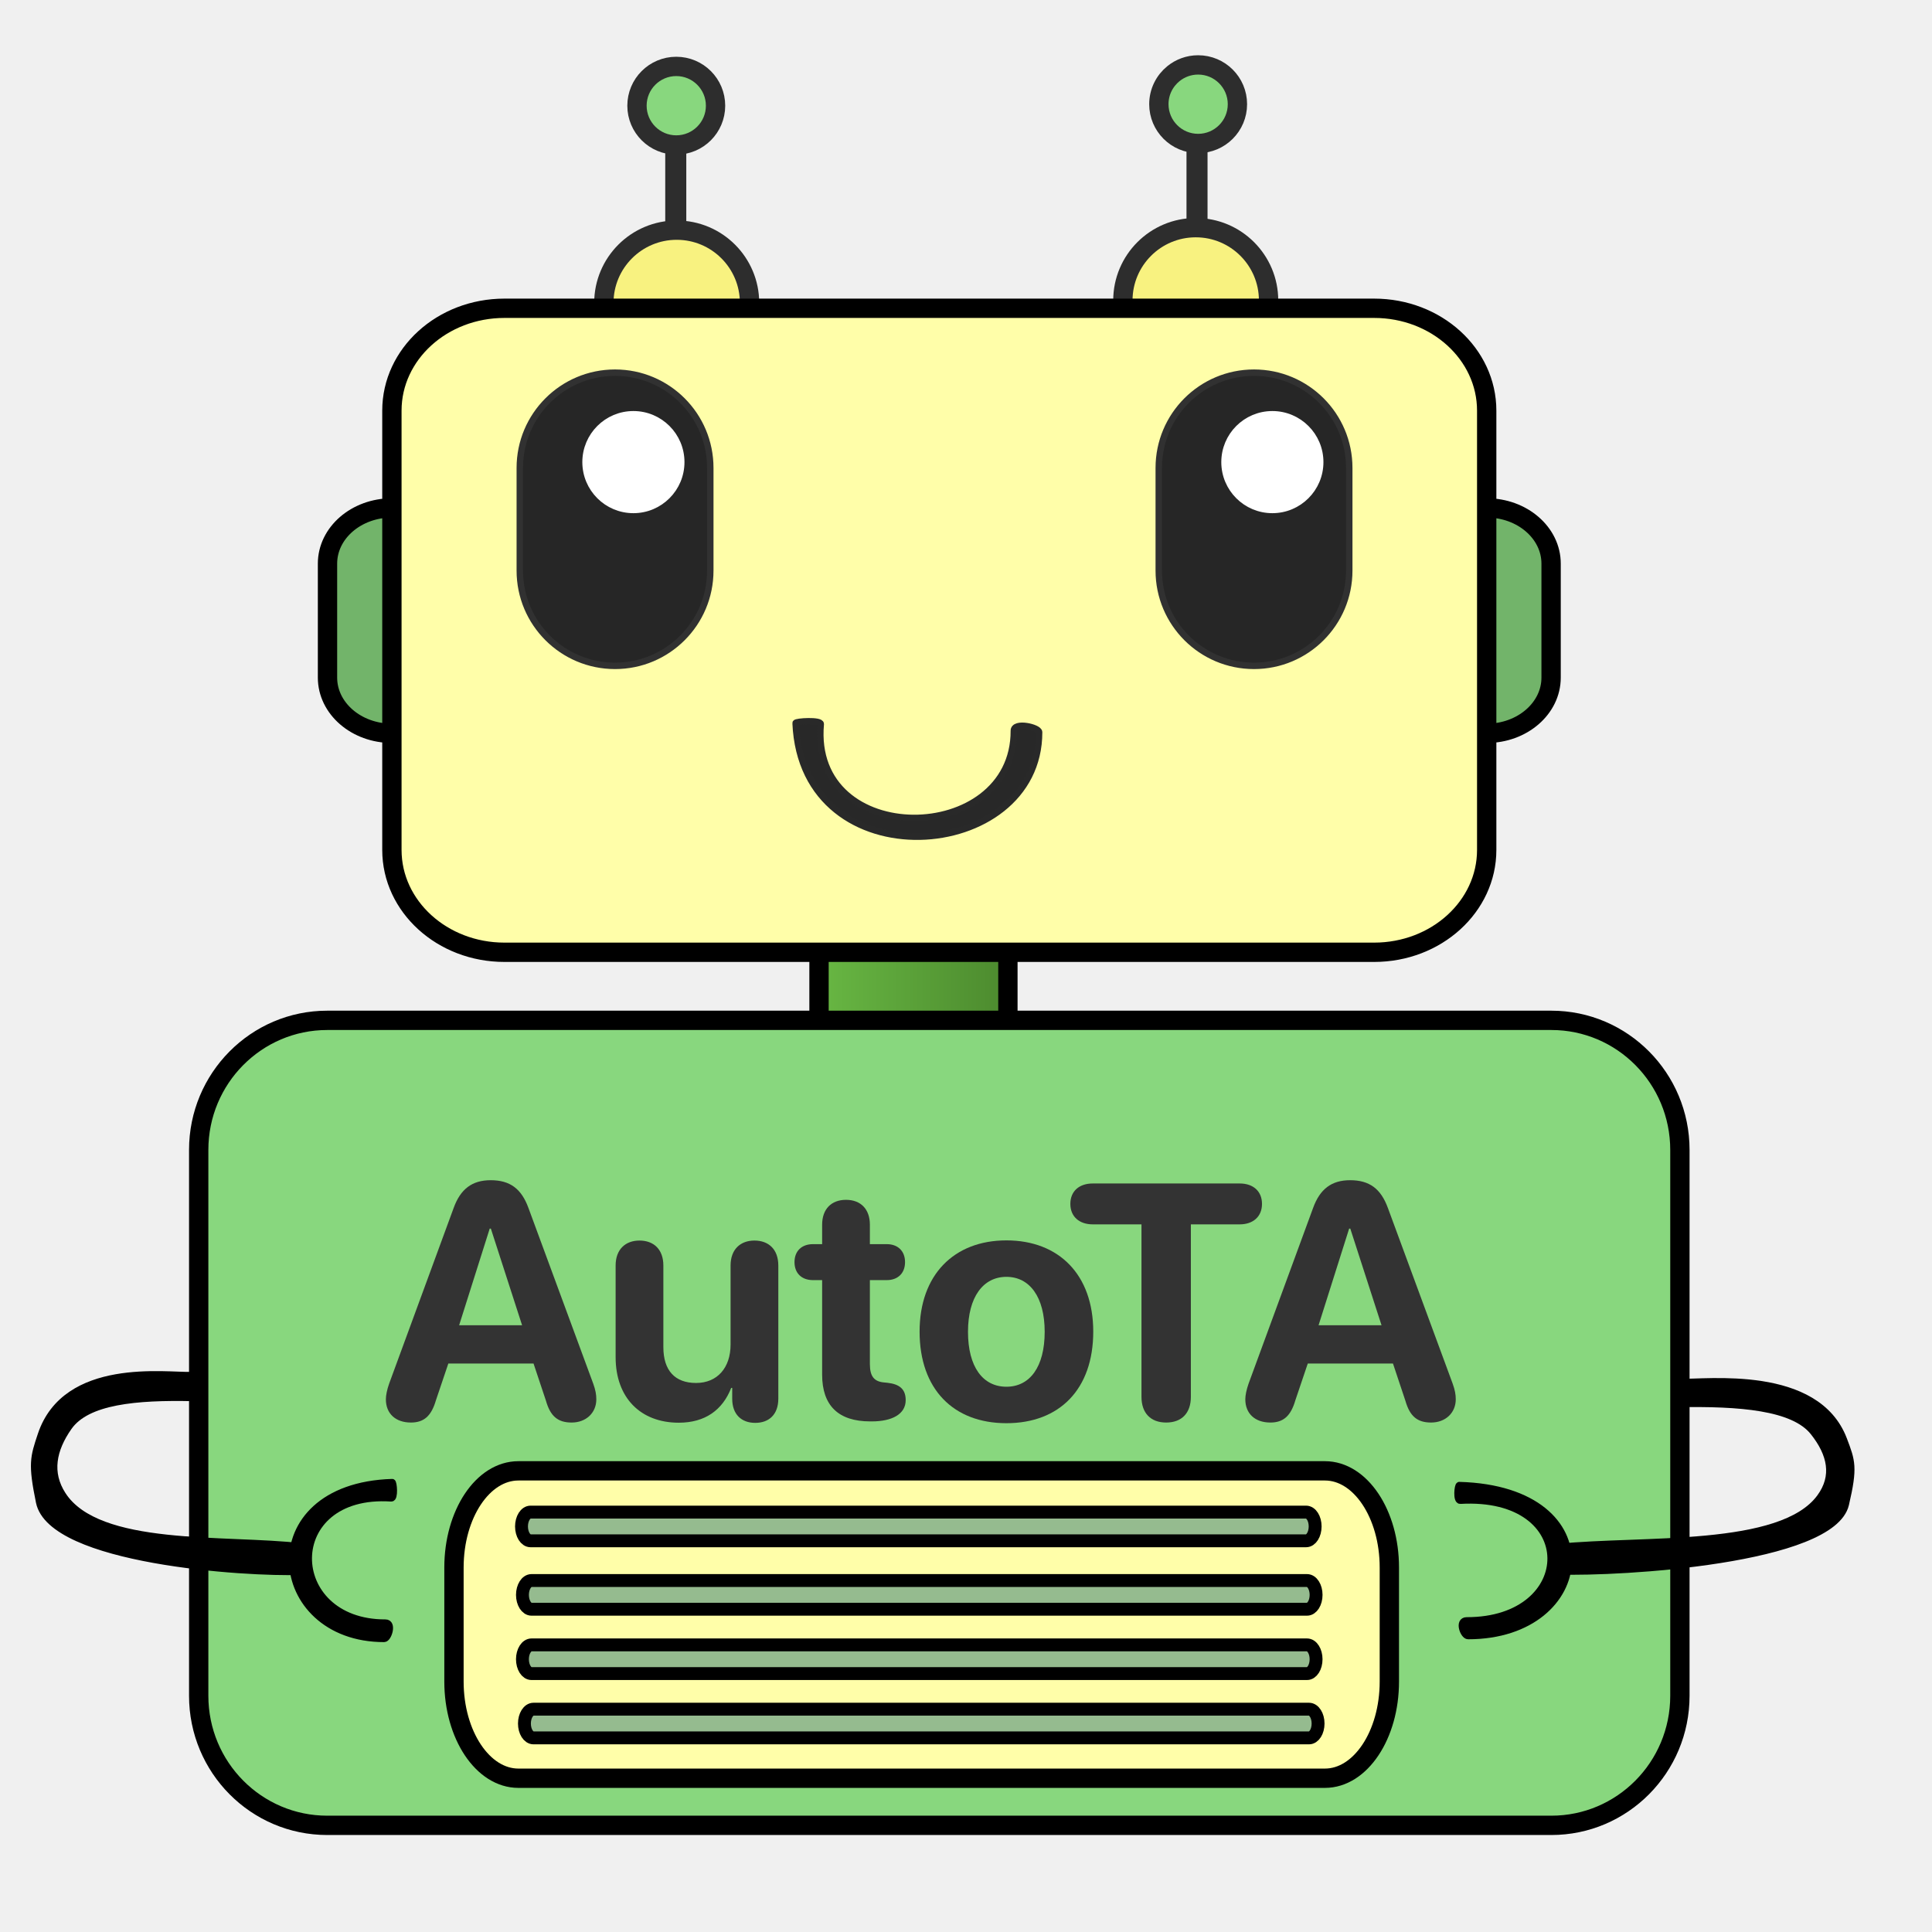
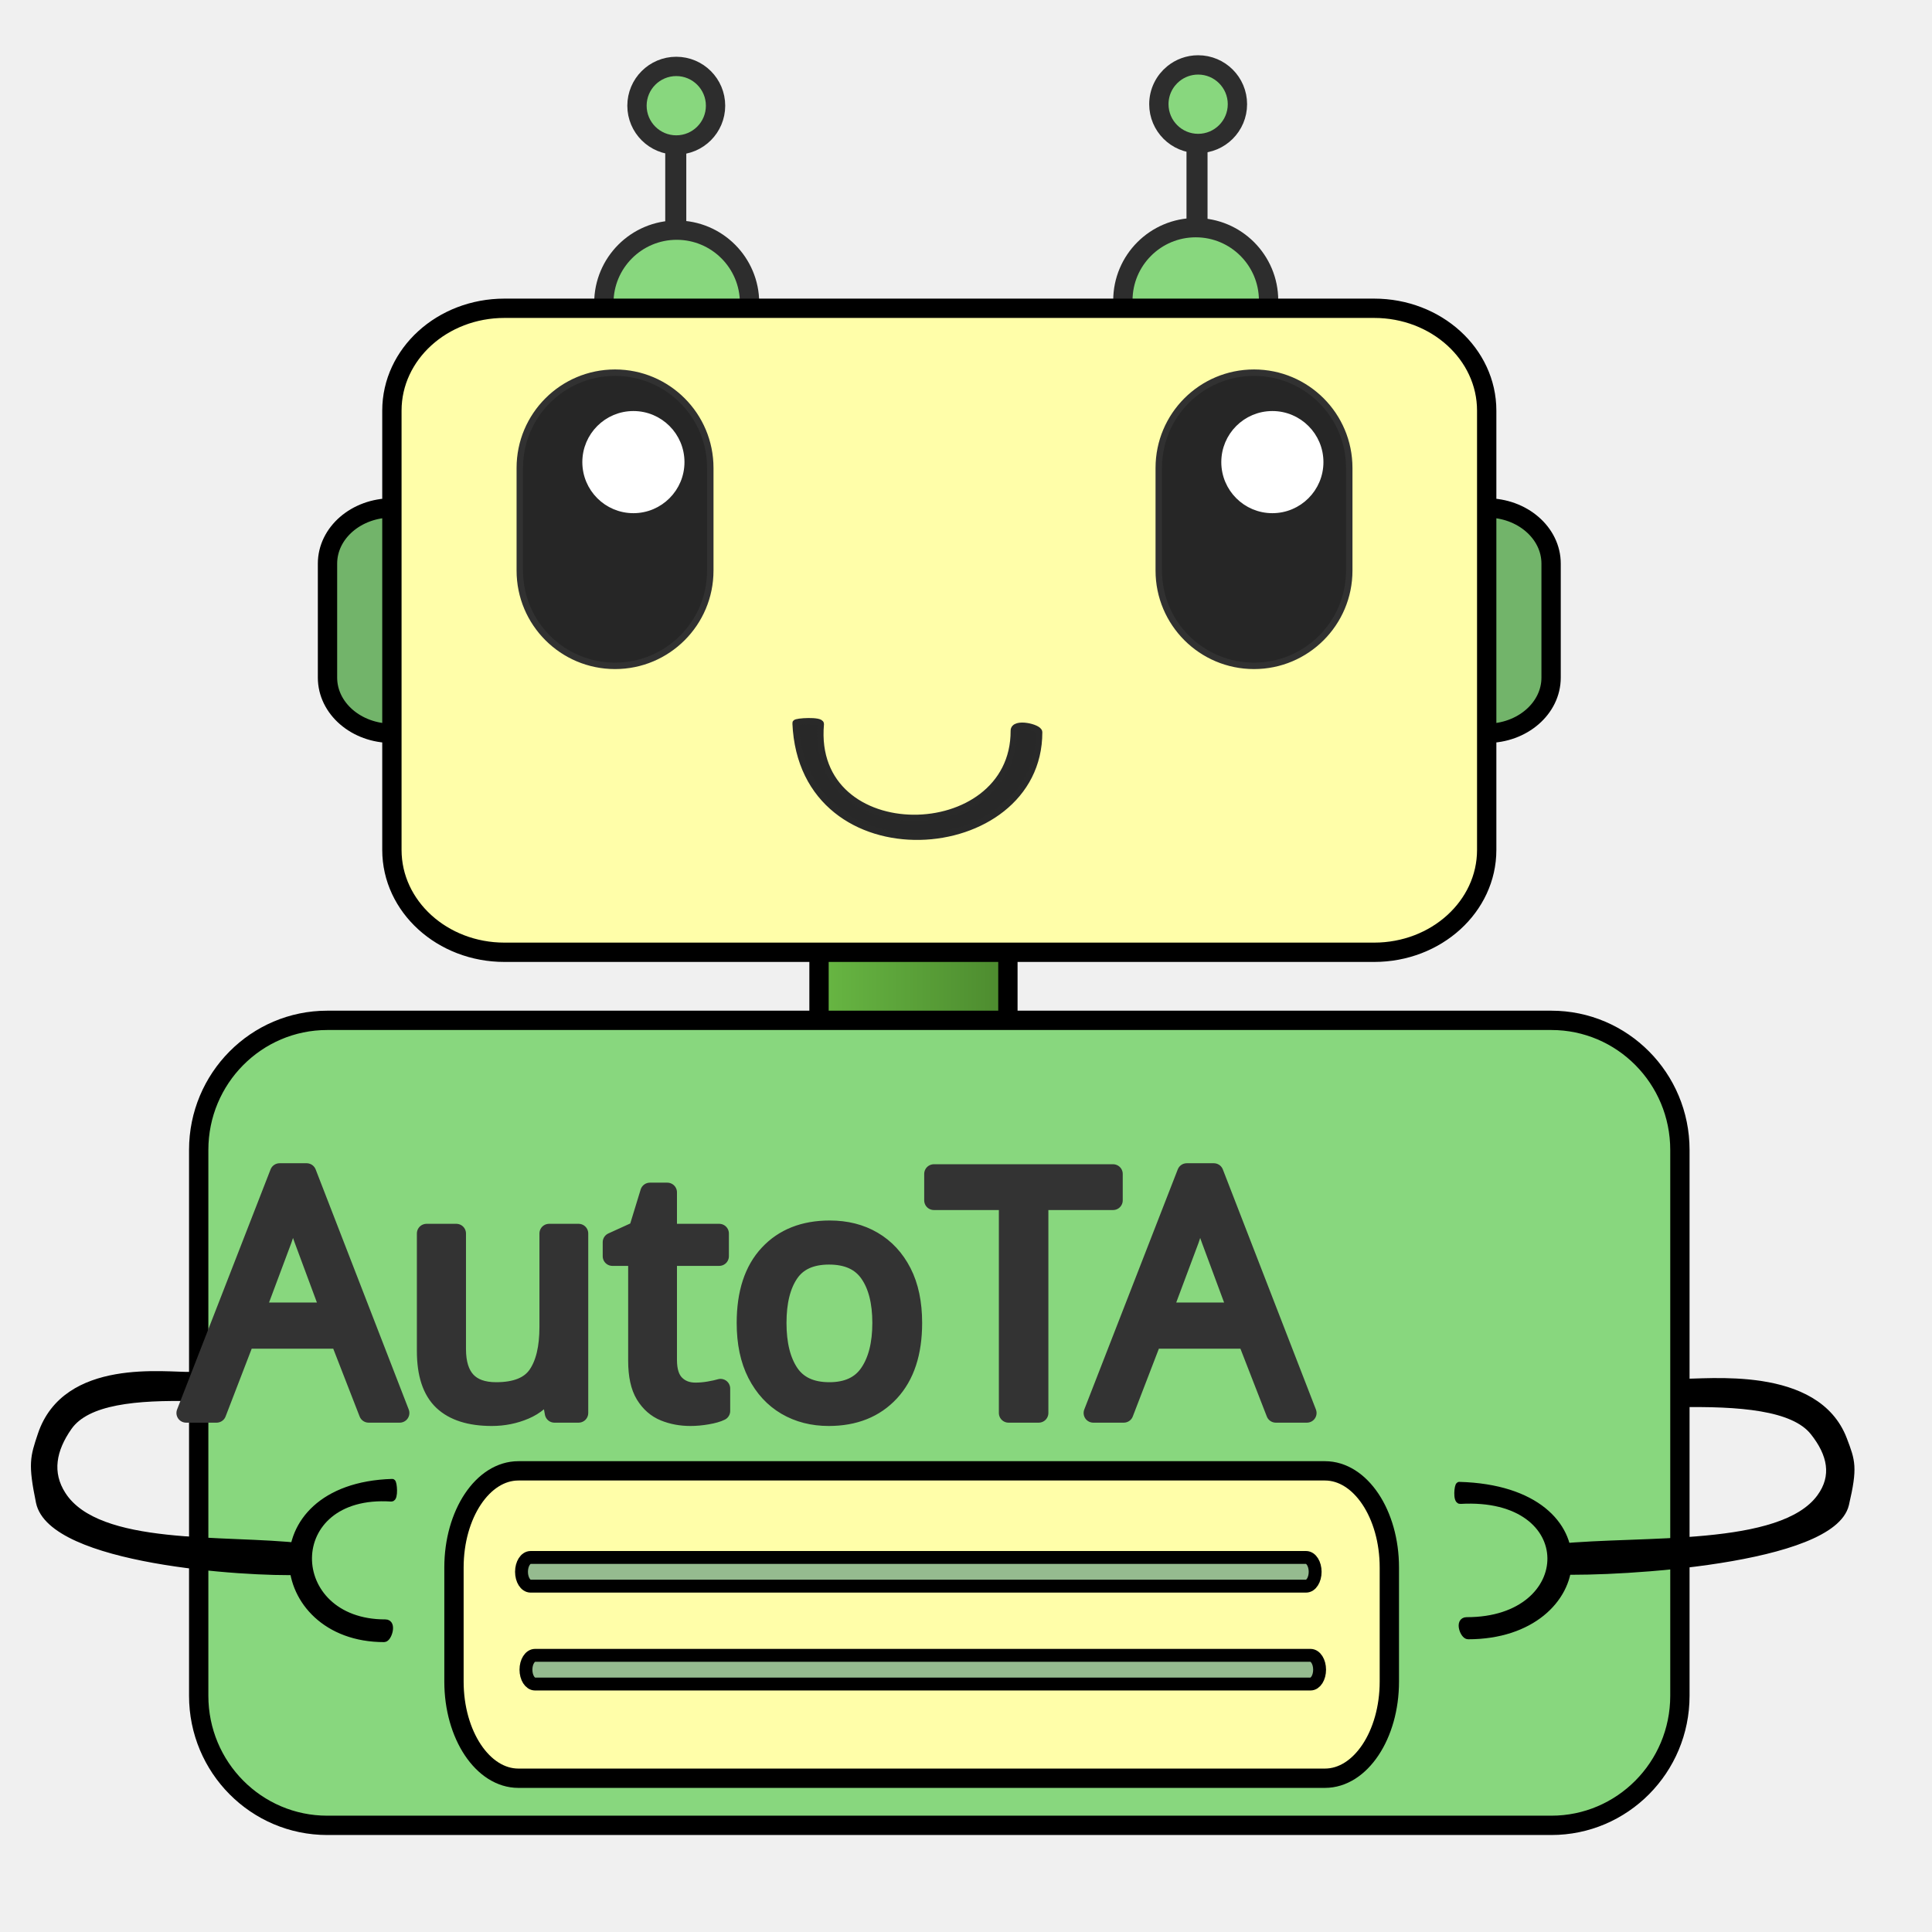
- <svg xmlns="http://www.w3.org/2000/svg" xmlns:ns1="http://vectornator.io" height="100%" style="fill-rule:evenodd;clip-rule:evenodd;stroke-linecap:round;stroke-linejoin:round;" xml:space="preserve" width="100%" version="1.1" viewBox="0 0 300 300">
+ <svg xmlns="http://www.w3.org/2000/svg" xmlns:ns1="http://vectornator.io" style="fill-rule:evenodd;clip-rule:evenodd;stroke-linecap:round;stroke-linejoin:round;" xml:space="preserve" version="1.1" viewBox="0 0 300 300">
  <defs>
    <linearGradient y1="209.975" id="LinearGradient" x1="166.323" y2="209.975" x2="195.653" gradientUnits="userSpaceOnUse" gradientTransform="matrix(1 0 0 1 -39.1459 -52.131)">
      <stop stop-color="#68b743" offset="0" />
      <stop stop-color="#4c8a2e" offset="1" />
    </linearGradient>
  </defs>
  <g id="Layer 1" ns1:layerName="Layer 1">
    <path stroke="#000000" stroke-width="3" d="M127.177+147.723L156.507+147.723L156.507+167.965L127.177+167.965L127.177+147.723Z" fill="url(#LinearGradient)" stroke-linecap="butt" opacity="1" stroke-linejoin="round" />
    <path stroke="#000000" stroke-width="3" d="M60.854+78.869L60.854+78.869C66.377+78.869+70.854+82.742+70.854+87.52L70.854+105.218C70.854+109.996+66.377+113.869+60.854+113.869L60.854+113.869C55.331+113.869+50.854+109.996+50.854+105.218L50.854+87.52C50.854+82.742+55.331+78.869+60.854+78.869Z" fill="#72b46a" stroke-linecap="butt" opacity="1" stroke-linejoin="round" />
    <path stroke="#000000" stroke-width="3" d="M230.854+78.869L230.854+78.869C236.377+78.869+240.854+82.742+240.854+87.52L240.854+105.218C240.854+109.996+236.377+113.869+230.854+113.869L230.854+113.869C225.331+113.869+220.854+109.996+220.854+105.218L220.854+87.52C220.854+82.742+225.331+78.869+230.854+78.869Z" fill="#72b46a" stroke-linecap="butt" opacity="1" stroke-linejoin="round" />
-     <path stroke="#2d2d2d" stroke-width="3" d="M105.078+35.736L105.078+35.736C111.326+35.736+116.391+40.801+116.391+47.049L116.391+47.049C116.391+53.297+111.326+58.362+105.078+58.362L105.078+58.362C98.83+58.362+93.765+53.297+93.765+47.049L93.765+47.049C93.765+40.801+98.83+35.736+105.078+35.736Z" fill="#f8f280" stroke-linecap="butt" opacity="1" stroke-linejoin="round" />
-     <path stroke="#2d2d2d" stroke-width="3" d="M185.672+35.35L185.672+35.35C191.92+35.35+196.985+40.415+196.985+46.663L196.985+46.663C196.985+52.911+191.92+57.976+185.672+57.976L185.672+57.976C179.424+57.976+174.359+52.911+174.359+46.663L174.359+46.663C174.359+40.415+179.424+35.35+185.672+35.35Z" fill="#f8f280" stroke-linecap="butt" opacity="1" stroke-linejoin="round" />
+     <path stroke="#2d2d2d" stroke-width="3" d="M105.078+35.736L105.078+35.736C111.326+35.736+116.391+40.801+116.391+47.049L116.391+47.049C116.391+53.297+111.326+58.362+105.078+58.362L105.078+58.362C98.83+58.362+93.765+53.297+93.765+47.049L93.765+47.049C93.765+40.801+98.83+35.736+105.078+35.736Z" fill="#88d77e" stroke-linecap="butt" opacity="1" stroke-linejoin="round" />
+     <path stroke="#2d2d2d" stroke-width="3" d="M185.672+35.35L185.672+35.35C191.92+35.35+196.985+40.415+196.985+46.663L196.985+46.663C196.985+52.911+191.92+57.976+185.672+57.976L185.672+57.976C179.424+57.976+174.359+52.911+174.359+46.663L174.359+46.663C174.359+40.415+179.424+35.35+185.672+35.35Z" fill="#88d77e" stroke-linecap="butt" opacity="1" stroke-linejoin="round" />
    <path stroke="#000000" stroke-width="3" d="M78.329+47.869L213.379+47.869C223.03+47.869+230.854+54.982+230.854+63.757L230.854+131.981C230.854+140.756+223.03+147.869+213.379+147.869L78.329+147.869C68.678+147.869+60.854+140.756+60.854+131.981L60.854+63.757C60.854+54.982+68.678+47.869+78.329+47.869Z" fill="#fffea9" stroke-linecap="butt" opacity="1" stroke-linejoin="round" />
    <path stroke="#313131" stroke-width="1" d="M95.503+57.869L95.503+57.869C103.671+57.869+110.292+64.49+110.292+72.658L110.292+88.603C110.292+96.771+103.671+103.393+95.503+103.393L95.503+103.393C87.335+103.393+80.714+96.771+80.714+88.603L80.714+72.658C80.714+64.49+87.335+57.869+95.503+57.869Z" fill="#262626" stroke-linecap="butt" opacity="1" stroke-linejoin="round" />
    <path stroke="#ffffff" stroke-width="1" d="M98.354+64.326L98.354+64.326C102.457+64.326+105.784+67.653+105.784+71.756L105.784+71.756C105.784+75.86+102.457+79.186+98.354+79.186L98.354+79.186C94.25+79.186+90.924+75.86+90.924+71.756L90.924+71.756C90.924+67.653+94.25+64.326+98.354+64.326Z" fill="#ffffff" stroke-linecap="butt" opacity="1" stroke-linejoin="round" />
    <path stroke="#313131" stroke-width="1" d="M194.721+57.869L194.721+57.869C202.889+57.869+209.51+64.49+209.51+72.658L209.51+88.603C209.51+96.771+202.889+103.393+194.721+103.393L194.721+103.393C186.554+103.393+179.932+96.771+179.932+88.603L179.932+72.658C179.932+64.49+186.554+57.869+194.721+57.869Z" fill="#262626" stroke-linecap="butt" opacity="1" stroke-linejoin="round" />
    <path stroke="#ffffff" stroke-width="1" d="M197.572+64.326L197.572+64.326C201.675+64.326+205.002+67.653+205.002+71.756L205.002+71.756C205.002+75.86+201.675+79.186+197.572+79.186L197.572+79.186C193.468+79.186+190.142+75.86+190.142+71.756L190.142+71.756C190.142+67.653+193.468+64.326+197.572+64.326Z" fill="#ffffff" stroke-linecap="butt" opacity="1" stroke-linejoin="round" />
    <path stroke="#ffffff" stroke-width="1" d="M111.871+109.975" fill="#ffffff" stroke-linecap="butt" opacity="1" stroke-linejoin="round" />
    <path stroke="#292929" stroke-width="1" d="M157.429+113.47C157.424+112.016+161.351+112.929+161.352+113.693C161.377+134.135+124.565+136.994+123.542+112.27C123.531+111.999+127.509+111.753+127.448+112.435C125.692+131.939+157.492+131.449+157.429+113.47Z" fill="#282828" stroke-linecap="butt" opacity="1" stroke-linejoin="round" />
    <path stroke="#000000" stroke-width="3" d="M50.815+158.439L240.893+158.439C251.917+158.439+260.854+167.448+260.854+178.56L260.854+263.318C260.854+274.43+251.917+283.439+240.893+283.439L50.815+283.439C39.791+283.439+30.854+274.43+30.854+263.318L30.854+178.56C30.854+167.448+39.791+158.439+50.815+158.439Z" fill="#88d77e" stroke-linecap="butt" opacity="1" stroke-linejoin="round" />
-     <path stroke="#000000" stroke-width="1" d="M304.104+195.369L304.265+195.369C304.265+195.369+304.265+195.369+304.265+195.37L304.265+195.37C304.265+195.37+304.265+195.37+304.265+195.37L304.104+195.37C304.104+195.37+304.103+195.37+304.103+195.37L304.103+195.37C304.103+195.369+304.104+195.369+304.104+195.369Z" fill="#ffffff" stroke-linecap="butt" opacity="1" stroke-linejoin="round" />
    <g opacity="1">
      <path stroke="#000000" stroke-width="1" d="M46.88+240.134C48.153+240.281+47.355+244.032+46.684+244.056C38.221+244.361+7.966+242.41+6.08+233.254C4.848+227.272+5.187+226.292+6.352+222.8C10.194+211.281+25.849+213.655+29.633+213.524C29.871+213.516+30.553+217.085+29.951+217.072C21.134+216.877+13.509+217.565+10.68+221.611C8.213+225.139+7.542+228.689+9.734+232.098C15.215+240.623+34.885+238.749+46.88+240.134Z" fill="#000000" stroke-linecap="butt" opacity="1" stroke-linejoin="round" />
      <path stroke="#000000" stroke-width="1" d="M59.855+251.961C61.133+251.957+60.33+254.485+59.658+254.486C41.676+254.502+39.16+230.805+60.91+230.146C61.148+230.139+61.364+232.7+60.765+232.66C43.607+231.53+44.038+252.001+59.855+251.961Z" fill="#000000" stroke-linecap="butt" opacity="1" stroke-linejoin="round" />
    </g>
    <g opacity="1">
      <path stroke="#000000" stroke-width="1" d="M241.946+240.223C240.553+240.365+241.426+243.977+242.161+244.001C251.425+244.295+284.546+242.416+286.61+233.598C287.959+227.838+287.588+226.894+286.313+223.53C282.107+212.438+264.97+214.725+260.826+214.598C260.566+214.59+259.82+218.028+260.479+218.015C270.131+217.827+278.478+218.49+281.575+222.386C284.275+225.783+285.01+229.202+282.61+232.485C276.61+240.695+255.077+238.89+241.946+240.223Z" fill="#000000" stroke-linecap="butt" opacity="1" stroke-linejoin="round" />
      <path stroke="#000000" stroke-width="1" d="M227.743+251.613C226.342+251.61+227.222+254.044+227.957+254.045C247.643+254.06+250.397+231.239+226.587+230.605C226.327+230.598+226.09+233.064+226.746+233.026C245.529+231.938+245.057+251.652+227.743+251.613Z" fill="#000000" stroke-linecap="butt" opacity="1" stroke-linejoin="round" />
    </g>
-     <g opacity="1">
-       <path d="M63.804+220.891C65.835+220.891+66.978+219.876+67.689+217.438L69.618+211.725L82.847+211.725L84.777+217.514C85.462+219.901+86.605+220.891+88.763+220.891C90.997+220.891+92.597+219.393+92.597+217.286C92.597+216.524+92.47+215.839+92.115+214.848L82.06+187.579C80.968+184.583+79.191+183.262+76.195+183.262C73.3+183.262+71.497+184.634+70.431+187.604L60.427+214.848C60.097+215.788+59.919+216.651+59.919+217.286C59.919+219.495+61.417+220.891+63.804+220.891ZM71.294+205.784L76.042+190.778L76.22+190.778L81.07+205.784L71.294+205.784Z" opacity="1" fill="#333333" />
-       <path d="M105.394+220.917C109.507+220.917+112.199+218.936+113.544+215.509L113.697+215.509L113.697+217.184C113.697+219.647+115.144+220.942+117.277+220.942C119.409+220.942+120.857+219.647+120.857+217.184L120.857+196.516C120.857+193.977+119.333+192.632+117.15+192.632C114.991+192.632+113.443+193.977+113.443+196.516L113.443+208.78C113.443+212.386+111.386+214.747+108.085+214.747C104.81+214.747+103.007+212.817+103.007+209.186L103.007+196.516C103.007+193.977+101.484+192.632+99.3+192.632C97.142+192.632+95.593+193.977+95.593+196.516L95.593+210.735C95.593+217.083+99.503+220.917+105.394+220.917Z" opacity="1" fill="#333333" />
-       <path d="M127.661+213.452C127.661+218.251+130.175+220.714+135.126+220.714L135.38+220.714C138.503+220.714+140.636+219.596+140.636+217.413C140.636+215.686+139.646+214.925+137.818+214.721L137.335+214.671C135.736+214.544+135.075+213.731+135.075+211.802L135.075+198.776L137.691+198.776C139.443+198.776+140.534+197.684+140.534+195.983C140.534+194.282+139.443+193.19+137.691+193.19L135.075+193.19L135.075+190.169C135.075+187.782+133.679+186.309+131.368+186.309C129.058+186.309+127.661+187.782+127.661+190.169L127.661+193.19L126.24+193.19C124.488+193.19+123.37+194.257+123.37+195.983C123.37+197.71+124.488+198.776+126.24+198.776L127.661+198.776L127.661+213.452Z" opacity="1" fill="#333333" />
-       <path d="M156.277+220.993C164.503+220.993+169.759+215.737+169.759+206.774C169.759+197.938+164.427+192.606+156.277+192.606C148.126+192.606+142.794+197.964+142.794+206.774C142.794+215.712+148.05+220.993+156.277+220.993ZM156.277+215.331C152.62+215.331+150.31+212.259+150.31+206.8C150.31+201.391+152.671+198.268+156.277+198.268C159.882+198.268+162.218+201.391+162.218+206.8C162.218+212.259+159.908+215.331+156.277+215.331Z" opacity="1" fill="#333333" />
-       <path d="M181.083+220.891C183.495+220.891+184.917+219.419+184.917+216.905L184.917+190.118L192.509+190.118C194.566+190.118+195.962+188.925+195.962+186.944C195.962+184.964+194.591+183.77+192.509+183.77L169.683+183.77C167.575+183.77+166.204+184.964+166.204+186.944C166.204+188.925+167.601+190.118+169.683+190.118L177.249+190.118L177.249+216.905C177.249+219.419+178.671+220.891+181.083+220.891Z" opacity="1" fill="#333333" />
-       <path d="M197.257+220.891C199.288+220.891+200.431+219.876+201.142+217.438L203.072+211.725L216.3+211.725L218.23+217.514C218.915+219.901+220.058+220.891+222.216+220.891C224.45+220.891+226.05+219.393+226.05+217.286C226.05+216.524+225.923+215.839+225.568+214.848L215.513+187.579C214.421+184.583+212.644+183.262+209.648+183.262C206.753+183.262+204.95+184.634+203.884+187.604L193.88+214.848C193.55+215.788+193.372+216.651+193.372+217.286C193.372+219.495+194.87+220.891+197.257+220.891ZM204.747+205.784L209.495+190.778L209.673+190.778L214.523+205.784L204.747+205.784Z" opacity="1" fill="#333333" />
-     </g>
+     <text stroke="#333333" stroke-width="3" x="0" font-family="Roboto-Round-Regular" y="0" fill="#333333" stroke-linecap="butt" font-size="52" opacity="1" text-anchor="middle" transform="matrix(1 0 0 1 52.3538 170.409)" stroke-linejoin="round" ns1:width="181.262" ns1:text="AutoTA">
+       <tspan x="90.631" y="49" textLength="167.426">
+ AutoTA</tspan>
+     </text>
    <path stroke="#000000" stroke-width="3" d="M80.493+228.392L205.737+228.392C211.26+228.392+215.737+235.113+215.737+243.403L215.737+261.112C215.737+269.402+211.26+276.123+205.737+276.123L80.493+276.123C74.97+276.123+70.493+269.402+70.493+261.112L70.493+243.403C70.493+235.113+74.97+228.392+80.493+228.392Z" fill="#fffea9" stroke-linecap="butt" opacity="1" stroke-linejoin="round" />
-     <path stroke="#000000" stroke-width="2" d="M82.388+234.797L202.807+234.797C203.585+234.797+204.216+235.795+204.216+237.026L204.216+237.026C204.216+238.257+203.585+239.255+202.807+239.255L82.388+239.255C81.61+239.255+80.979+238.257+80.979+237.026L80.979+237.026C80.979+235.795+81.61+234.797+82.388+234.797Z" fill="#95bb8f" stroke-linecap="butt" opacity="1" stroke-linejoin="round" />
-     <path stroke="#000000" stroke-width="2" d="M82.535+245.424L202.954+245.424C203.732+245.424+204.363+246.422+204.363+247.653L204.363+247.653C204.363+248.884+203.732+249.882+202.954+249.882L82.535+249.882C81.757+249.882+81.126+248.884+81.126+247.653L81.126+247.653C81.126+246.422+81.757+245.424+82.535+245.424Z" fill="#95bb8f" stroke-linecap="butt" opacity="1" stroke-linejoin="round" />
-     <path stroke="#000000" stroke-width="2" d="M82.533+255.417L202.952+255.417C203.73+255.417+204.361+256.415+204.361+257.645L204.361+257.645C204.361+258.876+203.73+259.874+202.952+259.874L82.533+259.874C81.755+259.874+81.124+258.876+81.124+257.645L81.124+257.645C81.124+256.415+81.755+255.417+82.533+255.417Z" fill="#95bb8f" stroke-linecap="butt" opacity="1" stroke-linejoin="round" />
-     <path stroke="#000000" stroke-width="2" d="M82.843+265.402L203.262+265.402C204.04+265.402+204.671+266.4+204.671+267.63L204.671+267.63C204.671+268.861+204.04+269.859+203.262+269.859L82.843+269.859C82.064+269.859+81.433+268.861+81.433+267.63L81.433+267.63C81.433+266.4+82.064+265.402+82.843+265.402Z" fill="#95bb8f" stroke-linecap="butt" opacity="1" stroke-linejoin="round" />
+     <path stroke="#000000" stroke-width="2" d="M82.388+241.841L202.807+241.841C203.585+241.841+204.216+242.839+204.216+244.07L204.216+244.07C204.216+245.301+203.585+246.298+202.807+246.298L82.388+246.298C81.61+246.298+80.979+245.301+80.979+244.07L80.979+244.07C80.979+242.839+81.61+241.841+82.388+241.841Z" fill="#95bb8f" stroke-linecap="butt" opacity="1" stroke-linejoin="round" />
+     <path stroke="#000000" stroke-width="2" d="M83.079+257.04L203.498+257.04C204.276+257.04+204.907+258.038+204.907+259.268L204.907+259.268C204.907+260.499+204.276+261.497+203.498+261.497L83.079+261.497C82.301+261.497+81.67+260.499+81.67+259.268L81.67+259.268C81.67+258.038+82.301+257.04+83.079+257.04Z" fill="#95bb8f" stroke-linecap="butt" opacity="1" stroke-linejoin="round" />
    <path stroke="#2d2d2d" stroke-width="3" d="M105.01+10.313L105.01+10.313C108.379+10.313+111.11+13.044+111.11+16.413L111.11+16.413C111.11+19.782+108.379+22.513+105.01+22.513L105.01+22.513C101.641+22.513+98.91+19.782+98.91+16.413L98.91+16.413C98.91+13.044+101.641+10.313+105.01+10.313Z" fill="#88d77e" stroke-linecap="butt" opacity="1" stroke-linejoin="round" />
    <path stroke="#2d2d2d" stroke-width="3" d="M186.047+10.079L186.047+10.079C189.416+10.079+192.147+12.811+192.147+16.18L192.147+16.18C192.147+19.549+189.416+22.28+186.047+22.28L186.047+22.28C182.678+22.28+179.947+19.549+179.947+16.18L179.947+16.18C179.947+14.273+180.822+12.571+182.191+11.453C183.242+10.594+184.585+10.079+186.047+10.079Z" fill="#88d77e" stroke-linecap="butt" opacity="1" stroke-linejoin="round" />
    <path stroke="#2d2d2d" stroke-width="3" d="M104.932+23.704L104.932+23.704C105.006+23.704+105.066+23.764+105.066+23.838L105.066+35.52C105.066+35.594+105.006+35.654+104.932+35.654L104.932+35.654C104.858+35.654+104.798+35.594+104.798+35.52L104.798+23.838C104.798+23.764+104.858+23.704+104.932+23.704Z" fill="#f8f280" stroke-linecap="butt" opacity="1" stroke-linejoin="round" />
    <path stroke="#2d2d2d" stroke-width="3" d="M185.872+22.899L185.872+22.899C185.946+22.899+186.006+22.959+186.006+23.033L186.006+34.716C186.006+34.79+185.946+34.85+185.872+34.85L185.872+34.85C185.798+34.85+185.738+34.79+185.738+34.716L185.738+23.033C185.738+22.959+185.798+22.899+185.872+22.899Z" fill="#f8f280" stroke-linecap="butt" opacity="1" stroke-linejoin="round" />
  </g>
</svg>
